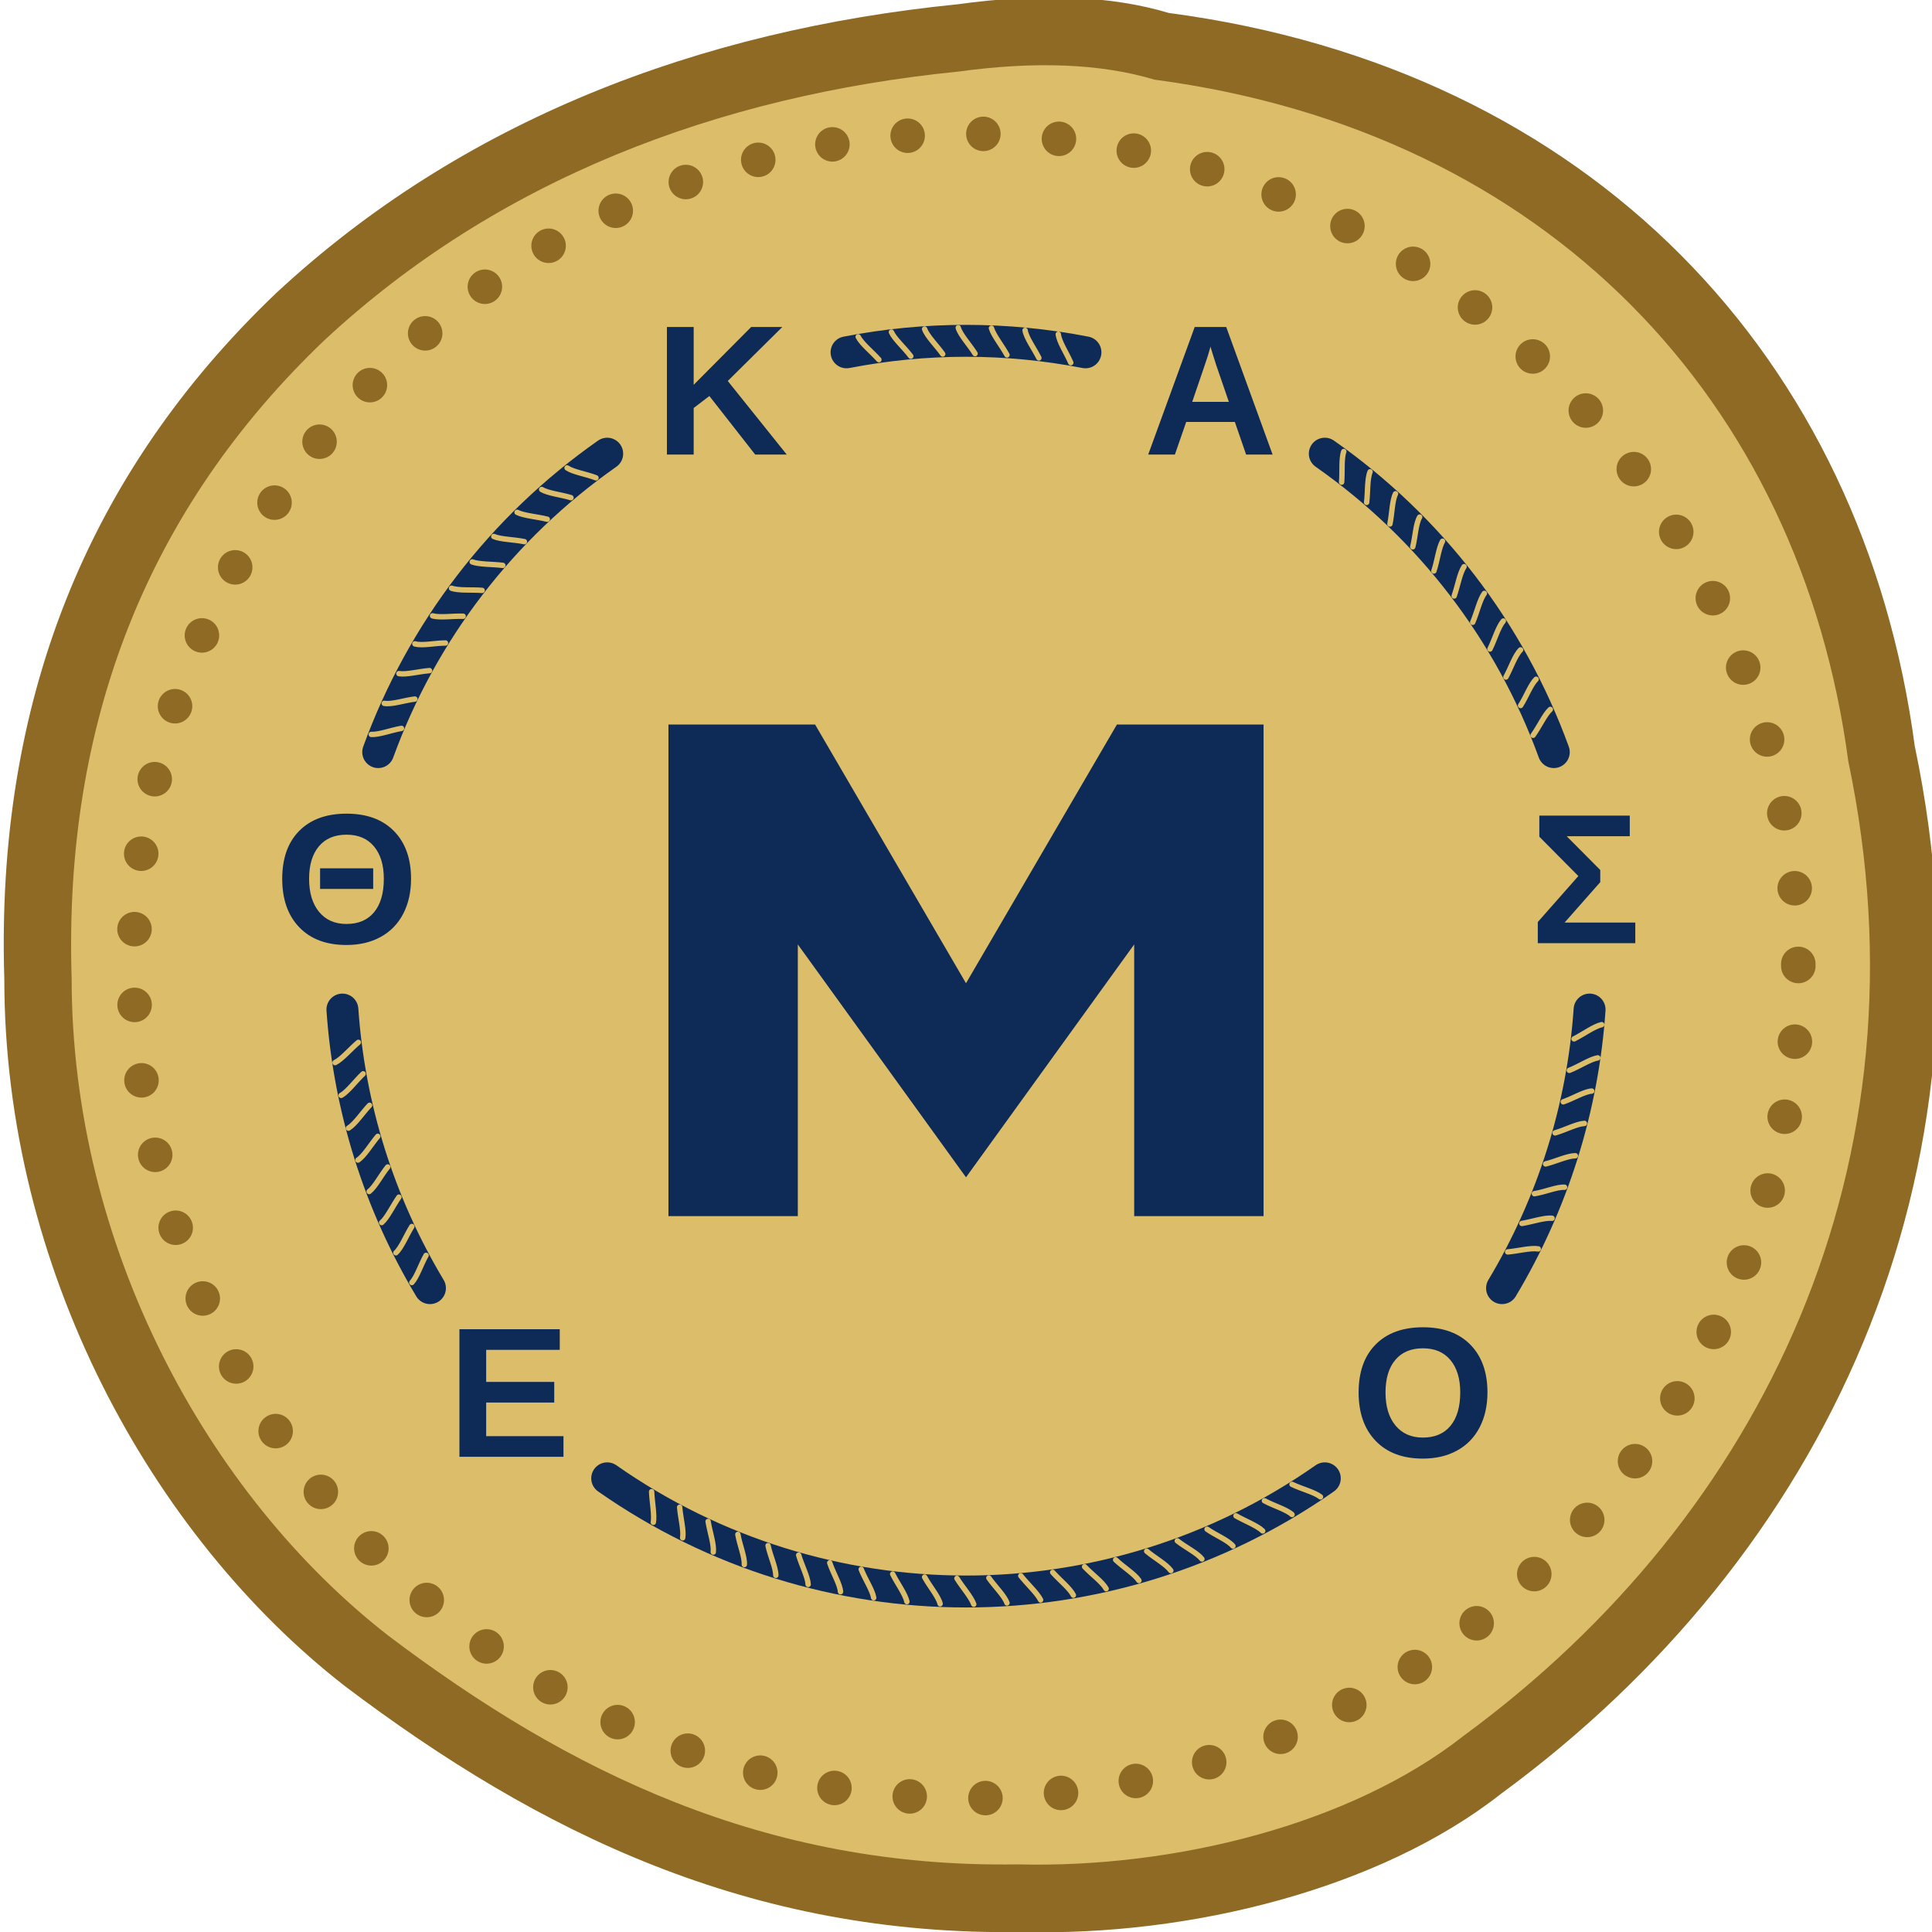
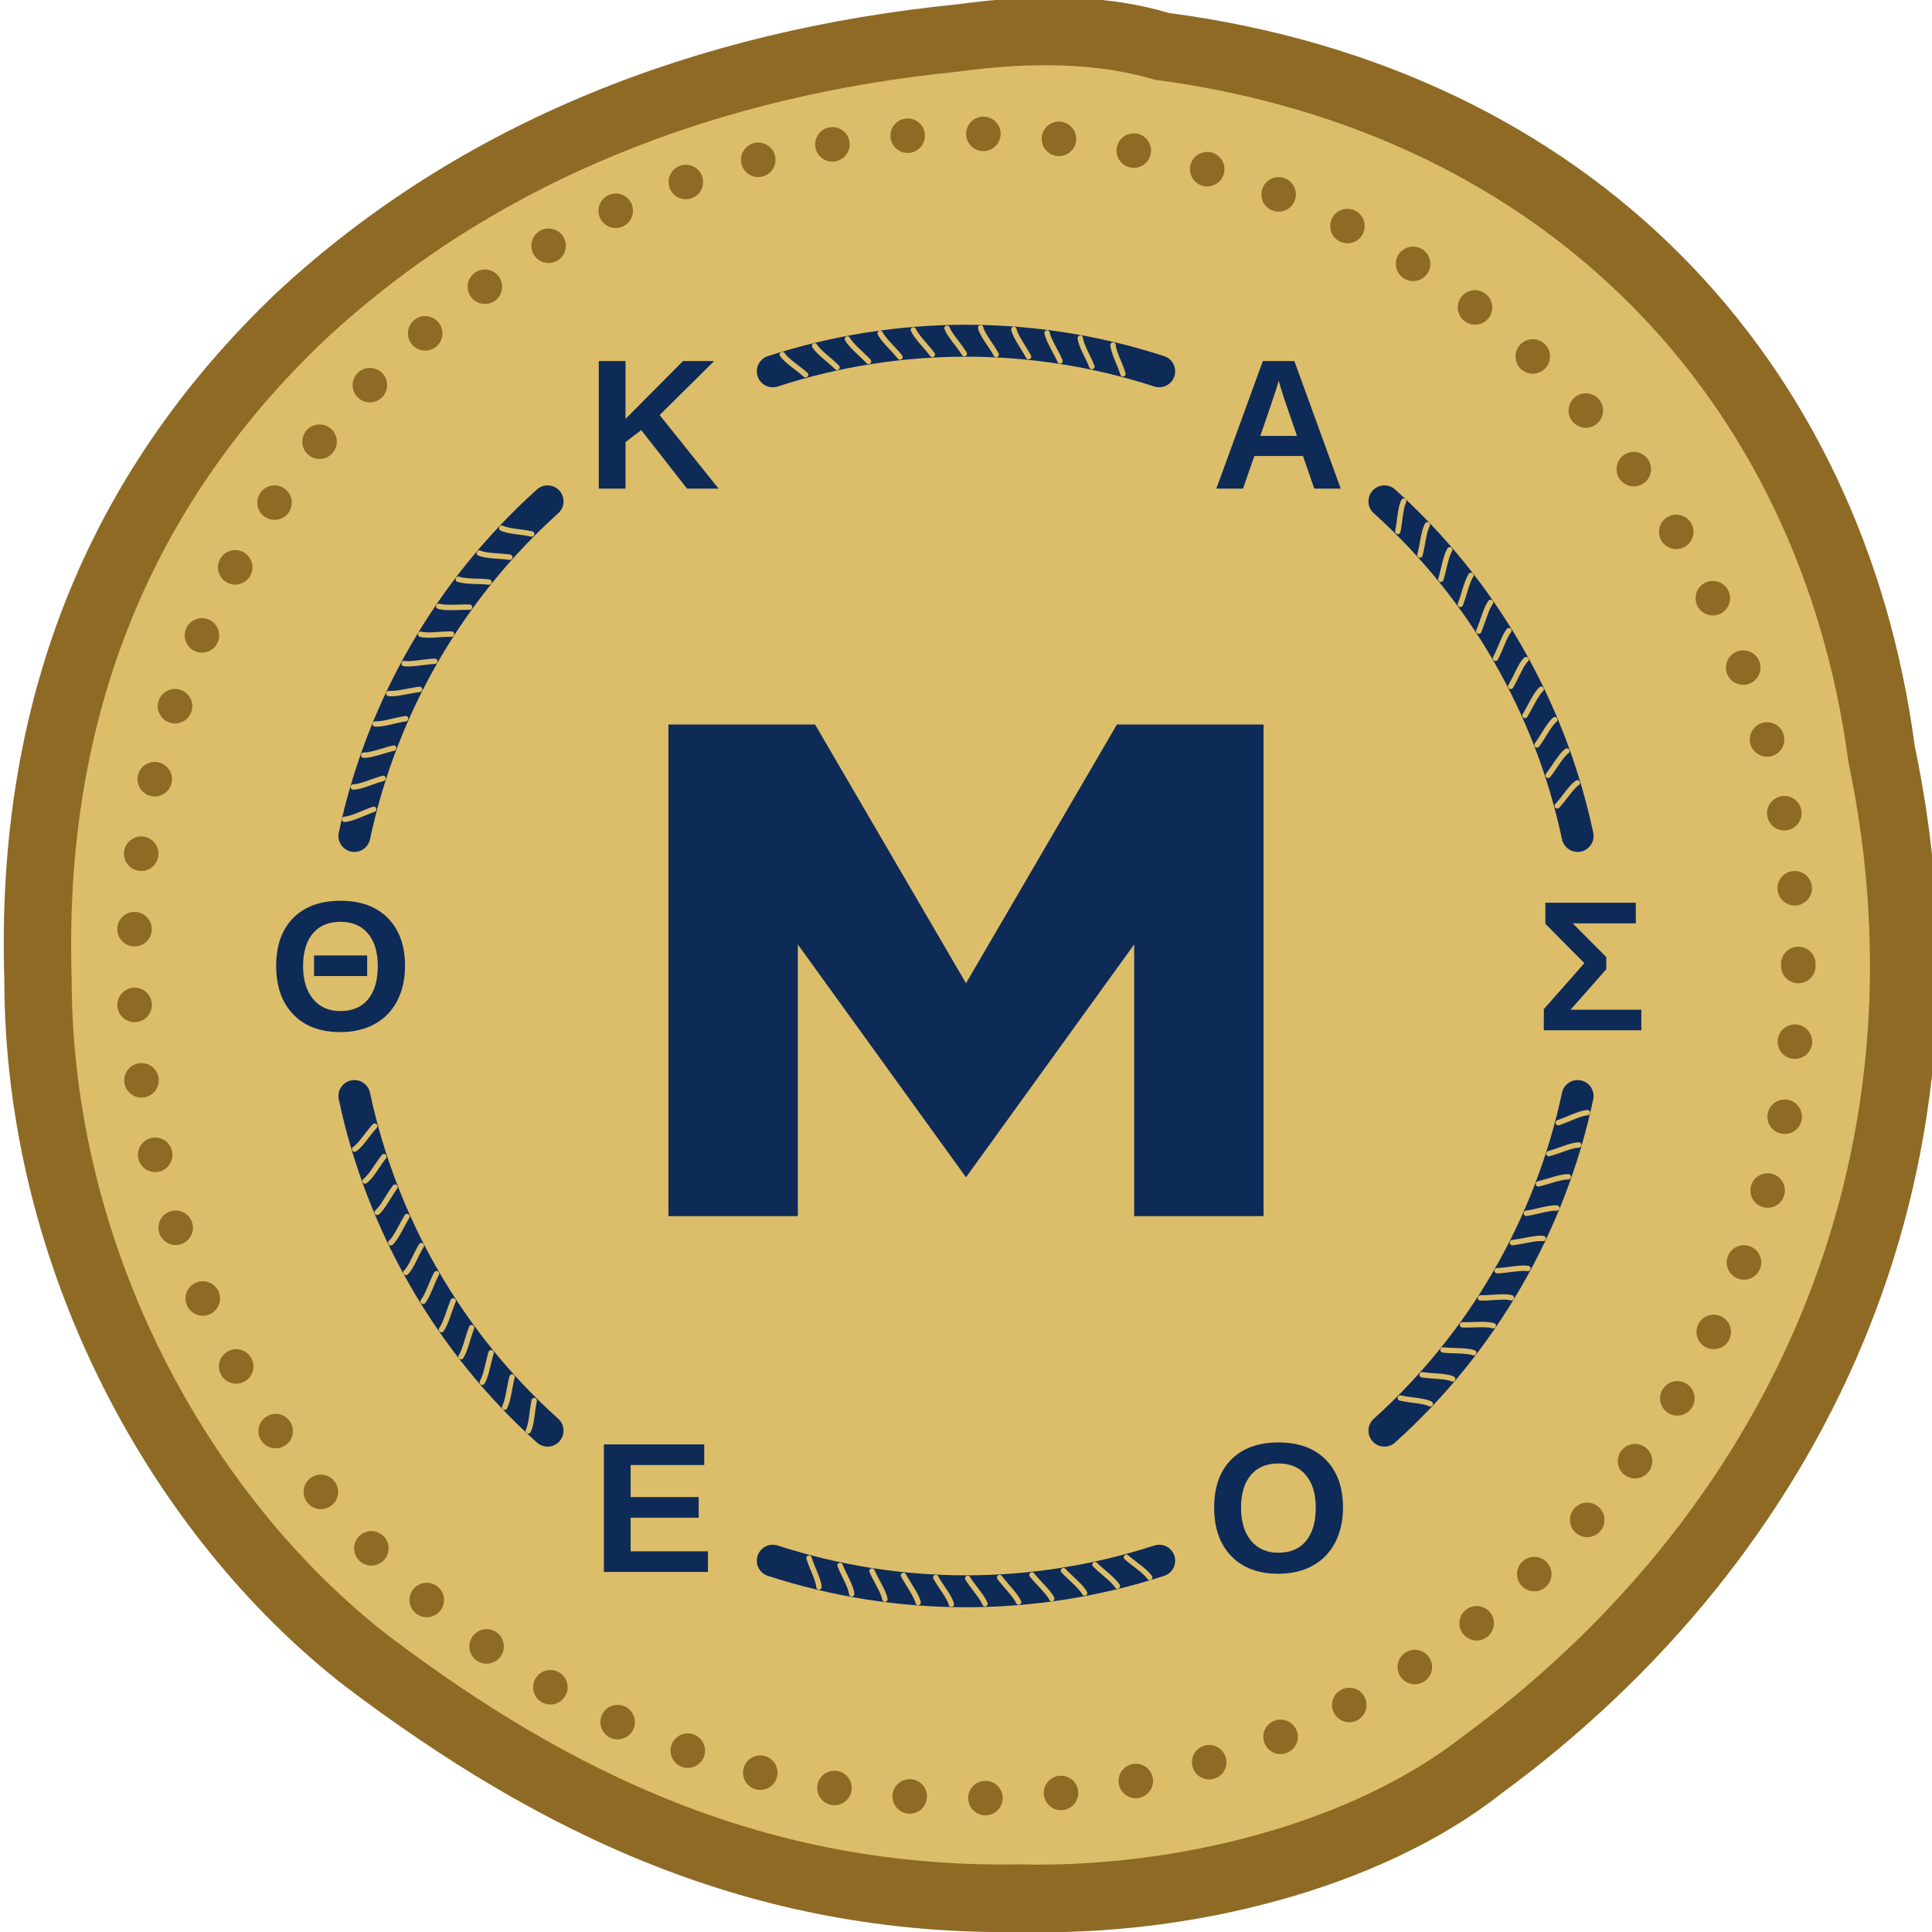
<svg xmlns="http://www.w3.org/2000/svg" xmlns:xlink="http://www.w3.org/1999/xlink" viewBox="176 96 448 448">
  <defs>
    <path id="rim" d="M398 97 Q427 93 447 99 C545 112 608 179 620 269 C641 369 599 457 524 512 C496 534 452 545 413 544 C350 545 301 521 256 487 C211 452 177 390 177 323 C175 259 196 206 240 164 C283 124 338 103 398 97Z" />
+     <g id="rope-gap">
+       <path d="M355.2 182.1A145 145 0 0 1 444.8 182.1" stroke="#0e2a57" stroke-width="7.4" />
+       <path d="M357.4 178.2C358.4 179.7 361.0 181.3 362.8 182.9M364.9 176.2C365.8 177.7 368.3 179.4 370.1 181.2M372.5 174.6C373.3 176.1 375.7 178.0 377.4 179.8M380.1 173.3C380.9 174.9 383.2 176.9 384.7 178.8M387.8 172.5C388.5 174.1 390.7 176.2 392.2 178.2M395.6 172.1C396.2 173.7 398.3 175.9 399.6 178.0M403.4 172.0C403.8 173.7 405.8 176.0 407.0 178.2M411.1 172.4C411.5 174.1 413.3 176.5 414.5 178.7M418.8 173.2C419.1 174.9 420.8 177.4 421.8 179.7M426.5 174.4C426.7 176.2 428.3 178.7 429.2 181.0M434.1 176.0C434.2 177.7 435.7 180.4 436.4 182.7" stroke="#dcbd6a" stroke-width="1.25" />
+     </g>
  </defs>
  <use xlink:href="#rim" fill="#8e6a24" />
  <use xlink:href="#rim" fill="#dcbd6a" transform="translate(400 320) scale(.93) translate(-400 -320)" />
  <circle cx="400" cy="320" r="193" fill="none" stroke="#8e6a24" stroke-width="8" stroke-linecap="round" stroke-dasharray="0 17.57" />
  <g aria-label="Twisted rope between the paired Greek letters" fill="none" stroke-linecap="round" stroke-linejoin="round">
-     <path d="M372.3 177.7A145 145 0 0 1 427.7 177.7" stroke="#0e2a57" stroke-width="7.4" />
-     <path d="M375.0 174.1C375.8 175.7 378.2 177.6 379.8 179.4M382.7 173.0C383.4 174.6 385.7 176.6 387.2 178.6M390.4 172.3C391.0 174.0 393.2 176.1 394.6 178.1M398.2 172.0C398.7 173.7 400.8 175.9 402.1 178.0M405.9 172.1C406.4 173.8 408.3 176.1 409.5 178.3M413.7 172.6C414.0 174.4 415.8 176.8 416.9 179.0M421.4 173.5C421.6 175.3 423.3 177.8 424.3 180.1" stroke="#dcbd6a" stroke-width="1.25" />
-     <path d="M483.2 201.2A145 145 0 0 1 536.3 270.4" stroke="#0e2a57" stroke-width="7.4" />
-     <path d="M487.6 200.7C487.0 202.4 487.3 205.4 487.1 207.8M493.7 205.4C493.0 207.1 493.2 210.1 492.9 212.5M499.6 210.5C498.8 212.1 498.8 215.1 498.3 217.5M505.2 215.9C504.3 217.4 504.2 220.4 503.6 222.8M510.5 221.5C509.6 223.1 509.3 226.0 508.5 228.4M515.5 227.4C514.5 228.9 514.0 231.9 513.2 234.2M520.2 233.6C519.1 235.1 518.5 238.0 517.5 240.3M524.6 240.0C523.4 241.4 522.6 244.3 521.5 246.5M528.6 246.7C527.3 248.0 526.4 250.8 525.2 253.0M532.2 253.5C530.9 254.8 529.9 257.6 528.6 259.6M535.5 260.5C534.2 261.7 533.0 264.4 531.5 266.5" stroke="#dcbd6a" stroke-width="1.25" />
-     <path d="M544.6 330.1A145 145 0 0 1 524.3 394.7" stroke="#0e2a57" stroke-width="7.4" />
-     <path d="M547.4 333.6C545.6 334.0 543.2 335.8 541.0 336.9M546.5 341.3C544.7 341.6 542.2 343.3 539.9 344.2M545.1 349.0C543.4 349.1 540.8 350.7 538.5 351.5M543.4 356.5C541.6 356.6 539.0 358.0 536.6 358.7M541.3 364.0C539.5 364.0 536.8 365.3 534.4 365.9M538.8 371.3C537.0 371.2 534.3 372.4 531.8 372.8M535.9 378.5C534.2 378.3 531.3 379.3 528.9 379.7M532.7 385.6C530.9 385.3 528.0 386.1 525.6 386.3" stroke="#dcbd6a" stroke-width="1.25" />
-     <path d="M275.7 394.7A145 145 0 0 1 255.4 330.1" stroke="#0e2a57" stroke-width="7.4" />
-     <path d="M271.5 393.4C272.7 392.1 273.6 389.2 274.8 387.1M267.8 386.5C269.1 385.3 270.2 382.5 271.5 380.4M264.5 379.5C265.8 378.4 267.1 375.6 268.5 373.6M261.6 372.3C263.0 371.2 264.3 368.6 265.9 366.6M259.0 365.0C260.5 364.0 262.0 361.4 263.6 359.5M256.8 357.6C258.4 356.6 260.0 354.1 261.7 352.3M255.1 350.0C256.6 349.2 258.4 346.7 260.2 345.0M253.7 342.4C255.3 341.6 257.2 339.3 259.1 337.7" stroke="#dcbd6a" stroke-width="1.25" />
-     <path d="M263.7 270.4A145 145 0 0 1 316.8 201.2" stroke="#0e2a57" stroke-width="7.4" />
-     <path d="M262.1 266.3C263.9 266.4 266.7 265.3 269.1 264.9M265.1 259.1C266.9 259.4 269.7 258.4 272.2 258.1M268.5 252.2C270.2 252.5 273.1 251.7 275.6 251.5M272.2 245.3C273.9 245.8 276.9 245.1 279.3 245.1M276.3 238.8C278.0 239.3 281.0 238.8 283.4 238.9M280.7 232.4C282.4 233.0 285.4 232.7 287.8 232.9M285.5 226.3C287.1 226.9 290.1 226.8 292.6 227.1M290.5 220.4C292.1 221.1 295.2 221.1 297.6 221.6M295.9 214.8C297.5 215.6 300.5 215.8 302.9 216.4M301.6 209.5C303.1 210.4 306.1 210.7 308.4 211.4M307.5 204.5C309.0 205.5 311.9 205.9 314.2 206.8" stroke="#dcbd6a" stroke-width="1.25" />
-     <path d="M483.2 438.8A145 145 0 0 1 316.8 438.8" stroke="#0e2a57" stroke-width="7.4" />
-     <path d="M482.2 443.1C480.8 442.0 477.9 441.3 475.6 440.2M475.6 447.2C474.3 446.0 471.4 445.2 469.2 444.0M468.8 451.0C467.6 449.8 464.7 448.7 462.6 447.5M461.9 454.5C460.7 453.1 457.9 452.0 455.9 450.6M454.7 457.5C453.6 456.1 450.9 454.8 449.0 453.3M447.5 460.2C446.4 458.7 443.8 457.3 441.9 455.7M440.1 462.5C439.1 461.0 436.5 459.4 434.7 457.7M432.5 464.4C431.6 462.8 429.2 461.1 427.5 459.3M424.9 465.9C424.1 464.3 421.8 462.5 420.1 460.6M417.3 467.0C416.5 465.4 414.3 463.4 412.7 461.4M409.5 467.7C408.9 466.0 406.7 463.9 405.3 461.9M401.8 468.0C401.2 466.3 399.2 464.1 397.9 462.0M394.0 467.9C393.6 466.2 391.6 463.9 390.4 461.7M386.3 467.4C385.9 465.6 384.1 463.2 383.0 461.0M378.6 466.5C378.3 464.7 376.6 462.2 375.7 459.9M370.9 465.1C370.8 463.4 369.2 460.8 368.4 458.4M363.4 463.4C363.3 461.6 361.9 459.0 361.2 456.6M355.9 461.3C355.9 459.5 354.6 456.8 354.1 454.4M348.6 458.8C348.7 457.0 347.5 454.2 347.1 451.8M341.4 455.9C341.6 454.1 340.6 451.3 340.2 448.8M334.3 452.6C334.6 450.9 333.8 448.0 333.6 445.5M327.5 449.0C327.8 447.3 327.2 444.3 327.1 441.9" stroke="#dcbd6a" stroke-width="1.25" />
+     <use xlink:href="#rope-gap" transform="rotate(0 400 320)" />
+     <use xlink:href="#rope-gap" transform="rotate(60 400 320)" />
+     <use xlink:href="#rope-gap" transform="rotate(120 400 320)" />
+     <use xlink:href="#rope-gap" transform="rotate(180 400 320)" />
+     <use xlink:href="#rope-gap" transform="rotate(240 400 320)" />
+     <use xlink:href="#rope-gap" transform="rotate(300 400 320)" />
  </g>
  <path id="central-mu" fill="#0e2a57" aria-label="Μ" d="M331 264H365L400 324L435 264H469V378H439V315L400 369L361 315V378H331Z" />
  <g fill="#0e2a57" font-family="Arial, Helvetica, sans-serif" font-weight="700" text-anchor="middle">
    <g font-size="43" dominant-baseline="central">
-       <text x="343.3" y="186.5">Κ</text>
-       <text x="456.7" y="186.5">Α</text>
-       <text x="256.4" y="299.8">Θ</text>
-       <text x="543.6" y="299.8">Σ</text>
-       <text x="294.0" y="418.9">Ε</text>
-       <text x="506.0" y="418.9">Ο</text>
+       <text x="327.5" y="194.4">Κ</text>
+       <text x="472.5" y="194.4">Α</text>
+       <text x="255.0" y="320.0">Θ</text>
+       <text x="545.0" y="320.0">Σ</text>
+       <text x="327.5" y="445.6">Ε</text>
+       <text x="472.5" y="445.6">Ο</text>
    </g>
  </g>
</svg>
